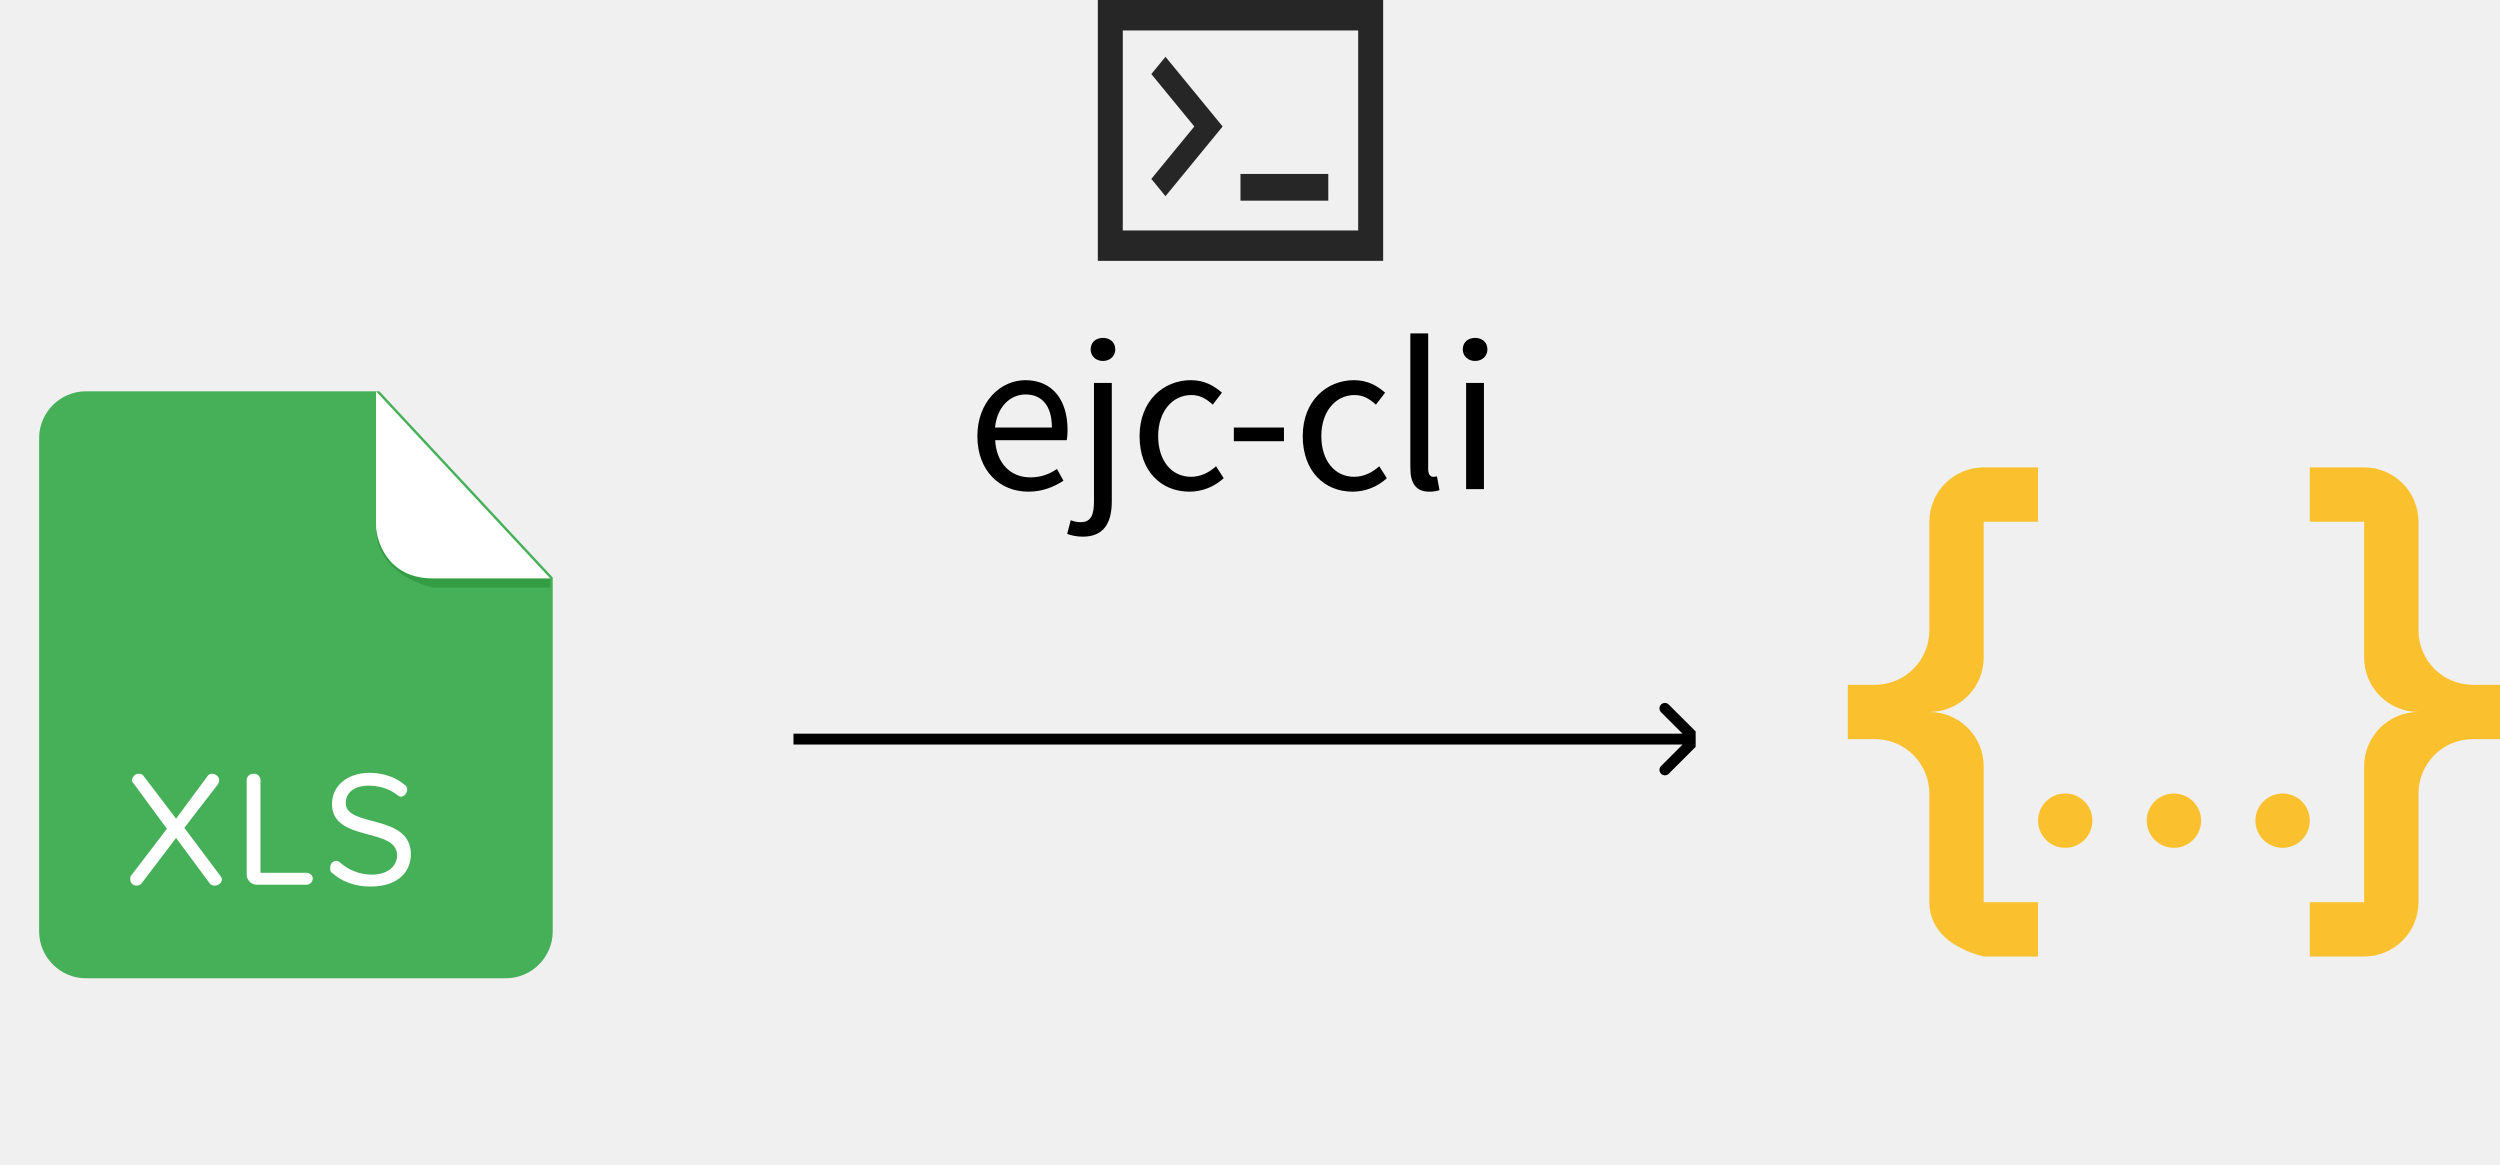
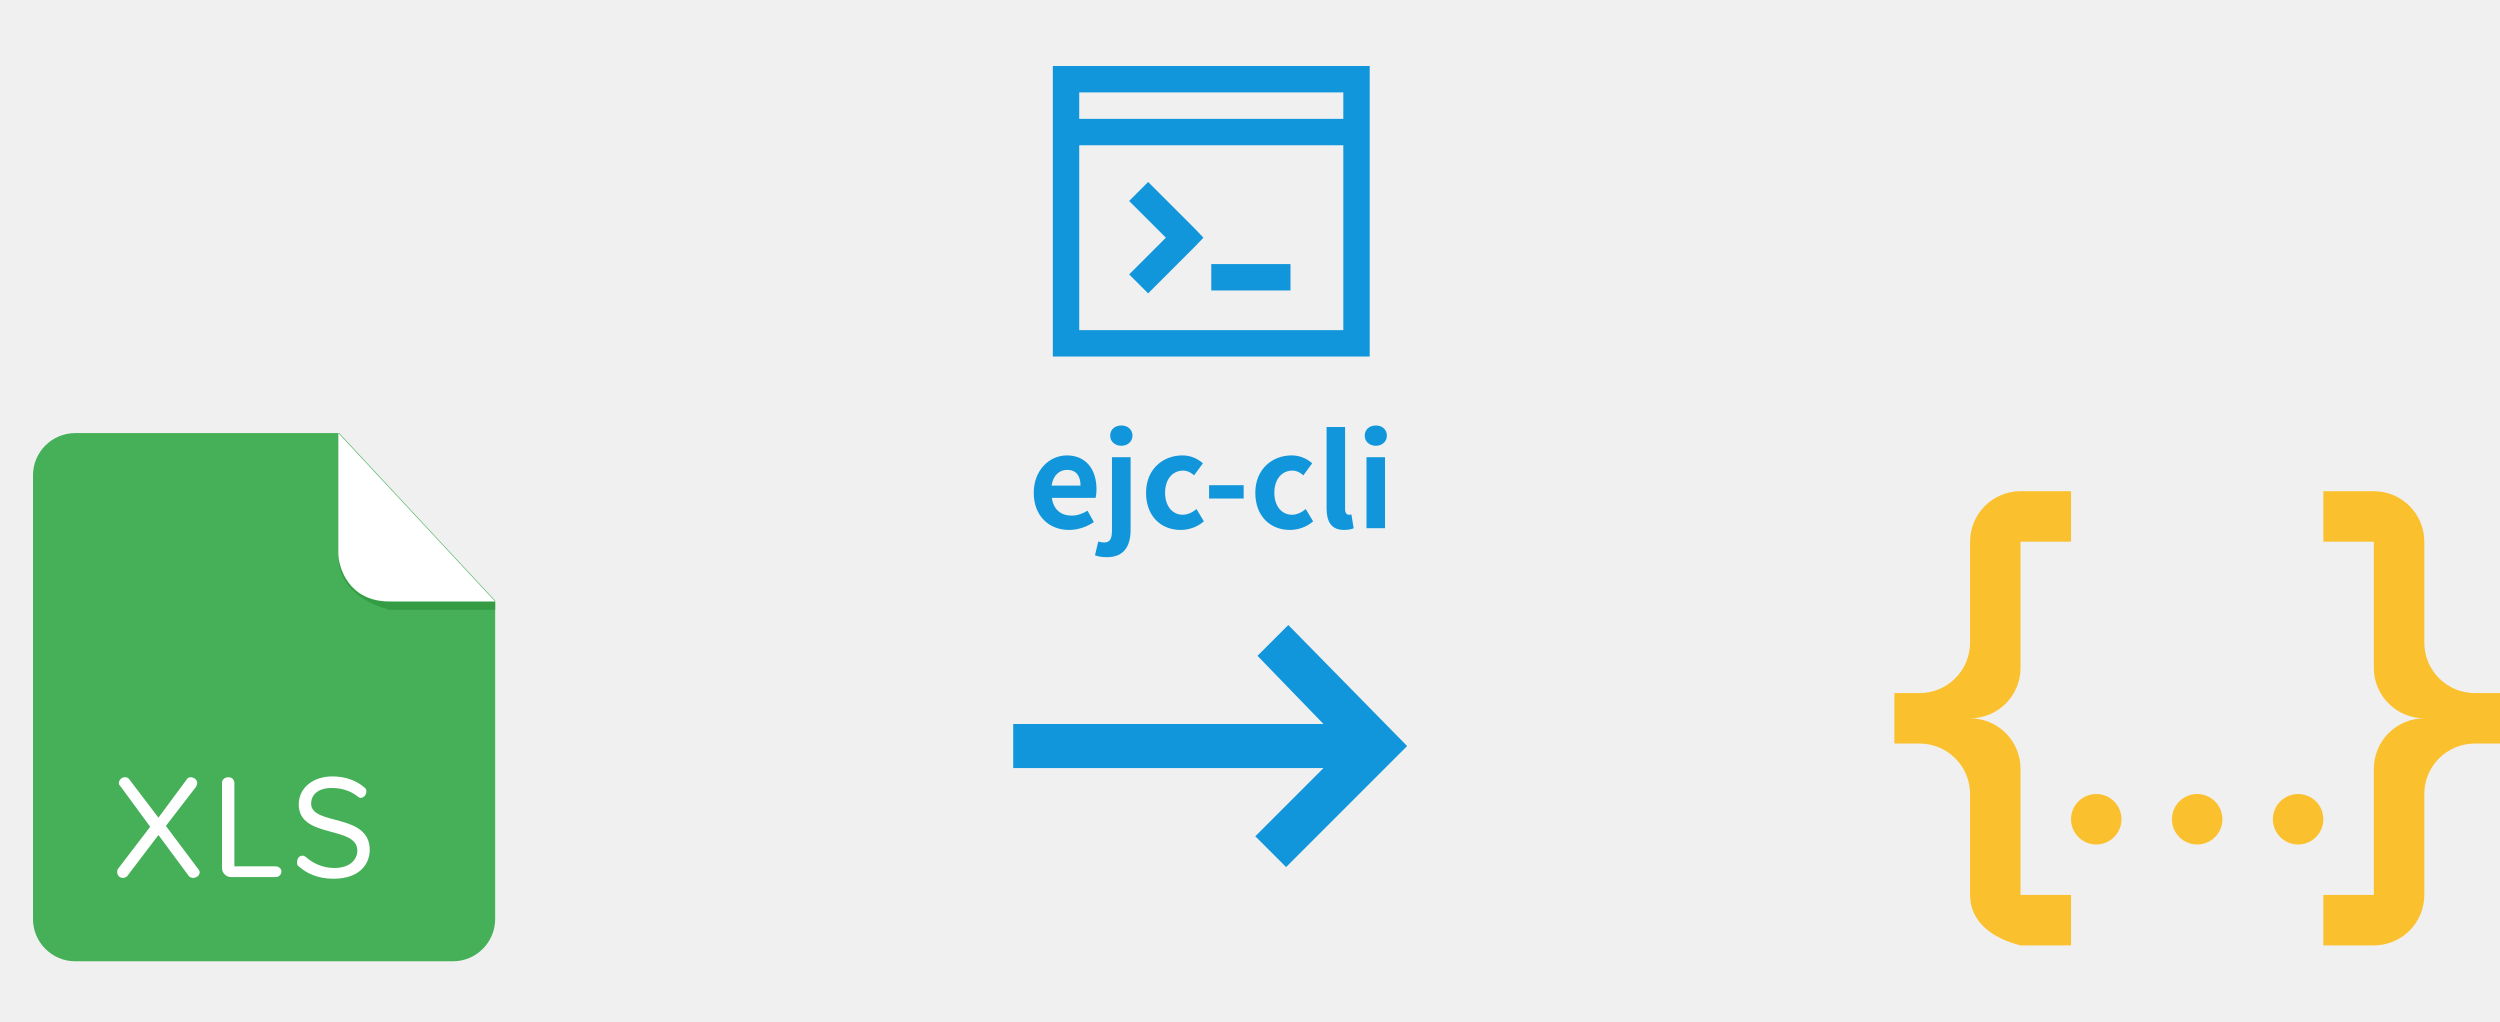
- <svg xmlns="http://www.w3.org/2000/svg" width="230" height="107.091" viewBox="0 0 230 107.091" fill="none">
-   <path id="path" d="M103.297 21.2L124.953 21.2L124.953 2.8L103.297 2.8L103.297 21.2ZM101 0L127.25 0L127.25 24L101 24L101 0ZM107.225 18.048L105.922 16.46L109.877 11.636L105.922 6.814L107.225 5.226L112.484 11.636L107.225 18.048ZM122.203 18.462L114.125 18.462L114.125 16L122.202 16L122.203 18.462Z" fill-rule="evenodd" fill="#262626" />
-   <path id="ejc-cli" d="M132.433 45.088C132.2 45.18 131.91 45.233 131.48 45.233C130.258 45.233 129.752 44.442 129.752 43.058L129.752 30.674L131.392 30.674L131.392 43.163C131.392 43.668 131.607 43.866 131.857 43.866C131.95 43.866 132.02 43.866 132.2 43.831L132.433 45.088ZM102.606 32.146C102.606 32.761 102.105 33.209 101.472 33.209C100.826 33.209 100.339 32.761 100.339 32.146C100.339 31.482 100.826 31.087 101.472 31.087C102.105 31.087 102.606 31.482 102.606 32.146ZM136.842 32.146C136.842 32.761 136.359 33.209 135.709 33.209C135.063 33.209 134.575 32.761 134.575 32.146C134.575 31.482 135.063 31.087 135.709 31.087C136.359 31.087 136.842 31.482 136.842 32.146ZM97.837 44.227C96.976 44.785 95.93 45.233 94.599 45.233C92.006 45.233 89.918 43.343 89.918 40.122C89.918 36.954 92.059 34.976 94.326 34.976C96.814 34.976 98.215 36.773 98.215 39.564C98.215 39.924 98.18 40.267 98.145 40.5L91.558 40.5C91.663 42.587 92.942 43.919 94.796 43.919C95.75 43.919 96.523 43.633 97.244 43.145L97.837 44.227ZM112.579 43.994C111.718 44.785 110.602 45.233 109.428 45.233C106.84 45.233 104.84 43.361 104.84 40.122C104.84 36.866 107.055 34.976 109.556 34.976C110.835 34.976 111.718 35.512 112.417 36.127L111.573 37.226C110.997 36.703 110.404 36.343 109.608 36.343C107.846 36.343 106.55 37.872 106.55 40.122C106.55 42.372 107.776 43.866 109.573 43.866C110.474 43.866 111.265 43.453 111.876 42.895L112.579 43.994ZM127.591 43.994C126.73 44.785 125.613 45.233 124.44 45.233C121.852 45.233 119.852 43.361 119.852 40.122C119.852 36.866 122.067 34.976 124.568 34.976C125.846 34.976 126.73 35.512 127.428 36.127L126.585 37.226C126.009 36.703 125.416 36.343 124.62 36.343C122.858 36.343 121.562 37.872 121.562 40.122C121.562 42.372 122.788 43.866 124.585 43.866C125.486 43.866 126.277 43.453 126.888 42.895L127.591 43.994ZM102.285 46.116C102.285 48.116 101.547 49.373 99.618 49.373C99.025 49.373 98.524 49.249 98.181 49.122L98.506 47.861C98.757 47.953 99.082 48.041 99.42 48.041C100.413 48.041 100.646 47.303 100.646 46.116L100.646 35.227L102.285 35.227L102.285 46.116ZM136.522 45L134.882 45L134.882 35.227L136.522 35.227L136.522 45ZM94.348 36.29C92.96 36.29 91.738 37.402 91.54 39.331L96.774 39.331C96.774 37.349 95.877 36.29 94.348 36.29ZM118.124 40.588L113.514 40.588L113.514 39.331L118.124 39.331L118.124 40.588Z" fill="#000000FF" />
-   <g clip-path="url(#clip2_11)">
-     <path id="path" d="M7.903 36C5.541 36 3.6 37.941 3.6 40.303L3.6 85.697C3.6 88.059 5.541 90 7.903 90L46.547 90C48.909 90 50.85 88.059 50.85 85.697L50.85 53.128L34.903 36L7.903 36Z" fill-rule="evenodd" fill="#45B058" />
-     <path id="path" d="M19.744 81.478C19.575 81.478 19.406 81.394 19.322 81.309L16.2 77.091L12.994 81.309C12.909 81.394 12.741 81.478 12.572 81.478C12.234 81.478 11.981 81.225 11.981 80.888C11.981 80.803 11.981 80.634 12.066 80.55L15.356 76.247L12.319 72.112C12.234 72.028 12.15 71.944 12.15 71.775C12.15 71.522 12.403 71.184 12.741 71.184C12.994 71.184 13.162 71.269 13.247 71.438L16.2 75.319L19.069 71.438C19.153 71.269 19.322 71.184 19.491 71.184C19.828 71.184 20.166 71.438 20.166 71.775C20.166 71.944 20.081 72.028 20.081 72.112L16.959 76.162L20.25 80.55C20.334 80.634 20.419 80.803 20.419 80.888C20.419 81.225 20.081 81.478 19.744 81.478ZM28.181 81.394L23.625 81.394C23.119 81.394 22.697 80.972 22.697 80.466L22.697 71.775C22.697 71.438 22.95 71.184 23.372 71.184C23.709 71.184 23.962 71.438 23.962 71.775L23.962 80.297L28.181 80.297C28.519 80.297 28.772 80.55 28.772 80.803C28.772 81.141 28.519 81.394 28.181 81.394ZM34.087 81.562C32.569 81.562 31.387 81.056 30.544 80.297C30.375 80.213 30.375 80.044 30.375 79.875C30.375 79.537 30.544 79.2 30.966 79.2C31.05 79.2 31.219 79.284 31.303 79.369C31.978 79.959 32.991 80.466 34.172 80.466C35.944 80.466 36.534 79.453 36.534 78.694C36.534 76.078 30.544 77.513 30.544 73.969C30.544 72.281 31.978 71.1 34.003 71.1C35.269 71.1 36.45 71.522 37.209 72.197C37.378 72.281 37.462 72.45 37.462 72.619C37.462 72.956 37.209 73.294 36.872 73.294C36.788 73.294 36.619 73.209 36.534 73.125C35.775 72.534 34.847 72.281 33.919 72.281C32.653 72.281 31.809 72.872 31.809 73.884C31.809 76.162 37.8 74.812 37.8 78.609C37.8 80.044 36.788 81.562 34.087 81.562Z" fill-rule="nonzero" fill="#FFFFFF" />
-     <path id="path" d="M50.625 53.212L50.625 54.056L39.825 54.056C39.825 54.056 34.425 52.959 34.594 48.319C34.594 48.319 34.763 53.212 39.656 53.212L50.625 53.212Z" fill-rule="nonzero" fill="#349C42" />
-     <path id="path" d="M34.594 36L34.594 48.319C34.594 49.669 35.606 53.212 39.825 53.212L50.625 53.212L34.594 36Z" fill-rule="nonzero" fill="#FFFFFF" />
+ <svg xmlns="http://www.w3.org/2000/svg" width="710" height="290" viewBox="0 0 710 290" fill="none">
+   <path id="ejc-cli" d="M321.626 123.721C321.626 125.373 320.264 126.604 318.462 126.604C316.625 126.604 315.289 125.373 315.289 123.721C315.289 121.989 316.625 120.838 318.462 120.838C320.264 120.838 321.626 121.989 321.626 123.721ZM393.88 123.721C393.88 125.373 392.544 126.604 390.751 126.604C388.914 126.604 387.578 125.373 387.578 123.721C387.578 121.989 388.914 120.838 390.751 120.838C392.544 120.838 393.88 121.989 393.88 123.721ZM384.447 150.035C383.832 150.29 382.935 150.501 381.714 150.501C378.04 150.501 376.748 148.093 376.748 144.349L376.748 121.269L382.004 121.269L382.004 144.604C382.004 145.79 382.575 146.186 383.076 146.186C383.296 146.186 383.436 146.186 383.797 146.115L384.447 150.035ZM310.65 148.269C308.664 149.64 306.115 150.501 303.593 150.501C297.977 150.501 293.582 146.581 293.582 139.954C293.582 133.406 298.152 129.337 302.978 129.337C308.523 129.337 311.406 133.406 311.406 138.987C311.406 139.954 311.292 140.93 311.151 141.396L298.732 141.396C299.163 144.709 301.325 146.432 304.313 146.432C305.966 146.432 307.407 145.931 308.849 145.034L310.65 148.269ZM341.896 148.058C339.989 149.745 337.537 150.501 335.304 150.501C329.732 150.501 325.478 146.616 325.478 139.954C325.478 133.222 330.303 129.337 335.779 129.337C338.257 129.337 340.165 130.304 341.641 131.569L339.127 134.988C338.117 134.127 337.176 133.652 336.025 133.652C332.966 133.652 330.883 136.14 330.883 139.954C330.883 143.733 332.966 146.186 335.884 146.186C337.326 146.186 338.688 145.5 339.804 144.568L341.896 148.058ZM372.928 148.058C371.021 149.745 368.569 150.501 366.336 150.501C360.764 150.501 356.51 146.616 356.51 139.954C356.51 133.222 361.335 129.337 366.811 129.337C369.289 129.337 371.197 130.304 372.673 131.569L370.159 134.988C369.149 134.127 368.208 133.652 367.057 133.652C363.998 133.652 361.915 136.14 361.915 139.954C361.915 143.733 363.998 146.186 366.916 146.186C368.358 146.186 369.72 145.5 370.836 144.568L372.928 148.058ZM321.09 150.501C321.09 154.825 319.429 158.244 314.357 158.244C312.811 158.244 311.765 157.989 310.974 157.708L311.905 153.779C312.45 153.964 312.986 154.069 313.566 154.069C315.289 154.069 315.799 152.918 315.799 150.65L315.799 129.838L321.09 129.838L321.09 150.501ZM393.344 150L388.088 150L388.088 129.838L393.344 129.838L393.344 150ZM303.048 133.441C300.93 133.441 299.058 134.953 298.662 137.906L306.871 137.906C306.871 135.164 305.641 133.441 303.048 133.441ZM353.201 141.58L343.375 141.58L343.375 137.792L353.201 137.792L353.201 141.58Z" fill="#1296DBFF" />
+   <g clip-path="url(#clip2_2)">
+     <path id="path" d="M21.328 123C14.766 123 9.375 128.391 9.375 134.953L9.375 261.047C9.375 267.609 14.766 273 21.328 273L128.672 273C135.234 273 140.625 267.609 140.625 261.047L140.625 170.578L96.328 123L21.328 123Z" fill-rule="evenodd" fill="#45B058" />
+     <path id="path" d="M54.844 249.328C54.375 249.328 53.906 249.094 53.672 248.859L45 237.141L36.094 248.859C35.859 249.094 35.391 249.328 34.922 249.328C33.984 249.328 33.281 248.625 33.281 247.687C33.281 247.453 33.281 246.984 33.516 246.75L42.656 234.797L34.219 223.312C33.984 223.078 33.75 222.844 33.75 222.375C33.75 221.672 34.453 220.734 35.391 220.734C36.094 220.734 36.562 220.969 36.797 221.437L45 232.219L52.969 221.437C53.203 220.969 53.672 220.734 54.141 220.734C55.078 220.734 56.016 221.437 56.016 222.375C56.016 222.844 55.781 223.078 55.781 223.312L47.109 234.562L56.25 246.75C56.484 246.984 56.719 247.453 56.719 247.687C56.719 248.625 55.781 249.328 54.844 249.328ZM78.281 249.094L65.625 249.094C64.219 249.094 63.047 247.922 63.047 246.516L63.047 222.375C63.047 221.437 63.75 220.734 64.922 220.734C65.859 220.734 66.562 221.437 66.562 222.375L66.562 246.047L78.281 246.047C79.219 246.047 79.922 246.75 79.922 247.453C79.922 248.391 79.219 249.094 78.281 249.094ZM94.688 249.562C90.469 249.562 87.188 248.156 84.844 246.047C84.375 245.812 84.375 245.344 84.375 244.875C84.375 243.937 84.844 243 86.016 243C86.25 243 86.719 243.234 86.953 243.469C88.828 245.109 91.641 246.516 94.922 246.516C99.844 246.516 101.484 243.703 101.484 241.594C101.484 234.328 84.844 238.312 84.844 228.469C84.844 223.781 88.828 220.5 94.453 220.5C97.969 220.5 101.25 221.672 103.359 223.547C103.828 223.781 104.062 224.25 104.062 224.719C104.062 225.656 103.359 226.594 102.422 226.594C102.188 226.594 101.719 226.359 101.484 226.125C99.375 224.484 96.797 223.781 94.219 223.781C90.703 223.781 88.359 225.422 88.359 228.234C88.359 234.562 105 230.812 105 241.359C105 245.344 102.188 249.562 94.688 249.562Z" fill-rule="evenodd" fill="#FFFFFF" />
+     <path id="path" d="M140.625 170.812L140.625 173.156L110.625 173.156C110.625 173.156 95.625 170.109 96.094 157.219C96.094 157.219 96.562 170.812 110.156 170.812L140.625 170.812Z" fill-rule="evenodd" fill="#349C42" />
+     <path id="path" d="M96.094 123L96.094 157.219C96.094 160.969 98.906 170.812 110.625 170.812L140.625 170.812L96.094 123Z" fill-rule="evenodd" fill="#FFFFFF" />
  </g>
-   <path id="path" d="M182.5 43L187.5 43L187.5 48L182.5 48L182.5 60.5C182.5 60.828 182.468 61.154 182.404 61.475C182.34 61.797 182.245 62.11 182.119 62.413C181.994 62.717 181.84 63.005 181.657 63.278C181.475 63.551 181.268 63.803 181.036 64.035C180.803 64.268 180.551 64.475 180.278 64.657C180.005 64.84 179.717 64.994 179.413 65.119C179.11 65.245 178.797 65.34 178.475 65.404C178.153 65.468 177.828 65.5 177.5 65.5C177.828 65.5 178.153 65.532 178.475 65.596C178.797 65.66 179.11 65.755 179.413 65.881C179.717 66.006 180.005 66.16 180.278 66.343C180.551 66.525 180.803 66.732 181.036 66.965C181.268 67.197 181.475 67.449 181.657 67.722C181.84 67.995 181.994 68.283 182.119 68.587C182.245 68.89 182.34 69.203 182.404 69.525C182.468 69.847 182.5 70.172 182.5 70.5L182.5 83L187.5 83L187.5 88L182.5 88C179.825 87.325 177.5 85.75 177.5 83L177.5 73C177.5 72.672 177.468 72.347 177.404 72.025C177.34 71.703 177.245 71.39 177.119 71.087C176.994 70.783 176.84 70.495 176.657 70.222C176.475 69.949 176.268 69.697 176.036 69.465C175.803 69.232 175.551 69.025 175.278 68.843C175.005 68.66 174.717 68.506 174.413 68.381C174.11 68.255 173.797 68.16 173.475 68.096C173.153 68.032 172.828 68 172.5 68L170 68L170 63L172.5 63C172.828 63 173.153 62.968 173.475 62.904C173.797 62.84 174.11 62.745 174.413 62.619C174.717 62.494 175.005 62.34 175.278 62.157C175.551 61.975 175.803 61.768 176.036 61.535C176.268 61.303 176.475 61.051 176.657 60.778C176.84 60.505 176.994 60.217 177.119 59.913C177.245 59.61 177.34 59.297 177.404 58.975C177.468 58.654 177.5 58.328 177.5 58L177.5 48C177.5 47.672 177.532 47.346 177.596 47.025C177.66 46.703 177.755 46.39 177.881 46.087C178.006 45.783 178.16 45.495 178.343 45.222C178.525 44.949 178.732 44.697 178.964 44.465C179.197 44.232 179.449 44.025 179.722 43.843C179.995 43.66 180.283 43.506 180.587 43.381C180.89 43.255 181.203 43.16 181.525 43.096C181.847 43.032 182.172 43 182.5 43ZM217.5 43C217.828 43 218.153 43.032 218.475 43.096C218.797 43.16 219.11 43.255 219.413 43.381C219.717 43.506 220.005 43.66 220.278 43.843C220.551 44.025 220.803 44.232 221.036 44.465C221.268 44.697 221.475 44.949 221.657 45.222C221.84 45.495 221.994 45.783 222.119 46.087C222.245 46.39 222.34 46.703 222.404 47.025C222.468 47.346 222.5 47.672 222.5 48L222.5 58C222.5 58.328 222.532 58.654 222.596 58.975C222.66 59.297 222.755 59.61 222.881 59.913C223.006 60.217 223.16 60.505 223.343 60.778C223.525 61.051 223.732 61.303 223.964 61.535C224.197 61.768 224.449 61.975 224.722 62.157C224.995 62.34 225.283 62.494 225.587 62.619C225.89 62.745 226.203 62.84 226.525 62.904C226.847 62.968 227.172 63 227.5 63L230 63L230 68L227.5 68C227.172 68 226.847 68.032 226.525 68.096C226.203 68.16 225.89 68.255 225.587 68.381C225.283 68.506 224.995 68.66 224.722 68.843C224.449 69.025 224.197 69.232 223.964 69.465C223.732 69.697 223.525 69.949 223.343 70.222C223.16 70.495 223.006 70.783 222.881 71.087C222.755 71.39 222.66 71.703 222.596 72.025C222.532 72.347 222.5 72.672 222.5 73L222.5 83C222.5 83.328 222.468 83.653 222.404 83.975C222.34 84.297 222.245 84.61 222.119 84.913C221.994 85.217 221.84 85.505 221.657 85.778C221.475 86.051 221.268 86.303 221.036 86.535C220.803 86.768 220.551 86.975 220.278 87.157C220.005 87.34 219.717 87.494 219.413 87.619C219.11 87.745 218.797 87.84 218.475 87.904C218.153 87.968 217.828 88 217.5 88L212.5 88L212.5 83L217.5 83L217.5 70.5C217.5 70.172 217.532 69.847 217.596 69.525C217.66 69.203 217.755 68.89 217.881 68.587C218.006 68.283 218.16 67.995 218.343 67.722C218.525 67.449 218.732 67.197 218.964 66.965C219.197 66.732 219.449 66.525 219.722 66.343C219.995 66.16 220.283 66.006 220.587 65.881C220.89 65.755 221.203 65.66 221.525 65.596C221.847 65.532 222.172 65.5 222.5 65.5C222.172 65.5 221.847 65.468 221.525 65.404C221.203 65.34 220.89 65.245 220.587 65.119C220.283 64.994 219.995 64.84 219.722 64.657C219.449 64.475 219.197 64.268 218.964 64.035C218.732 63.803 218.525 63.551 218.343 63.278C218.16 63.005 218.006 62.717 217.881 62.413C217.755 62.11 217.66 61.797 217.596 61.475C217.532 61.154 217.5 60.828 217.5 60.5L217.5 48L212.5 48L212.5 43L217.5 43ZM200 73C200.332 73 200.65 73.063 200.957 73.19C201.263 73.317 201.533 73.498 201.768 73.732C202.002 73.967 202.183 74.237 202.31 74.543C202.437 74.85 202.5 75.168 202.5 75.5C202.5 75.832 202.437 76.15 202.31 76.457C202.183 76.763 202.002 77.033 201.768 77.268C201.533 77.502 201.263 77.683 200.957 77.81C200.65 77.937 200.332 78 200 78C199.668 78 199.35 77.937 199.043 77.81C198.737 77.683 198.467 77.502 198.232 77.268C197.998 77.033 197.817 76.763 197.69 76.457C197.563 76.15 197.5 75.832 197.5 75.5C197.5 75.168 197.563 74.85 197.69 74.543C197.817 74.237 197.998 73.967 198.232 73.732C198.467 73.498 198.737 73.317 199.043 73.19C199.35 73.063 199.668 73 200 73ZM190 73C190.332 73 190.65 73.063 190.957 73.19C191.263 73.317 191.533 73.498 191.768 73.732C192.002 73.967 192.183 74.237 192.31 74.543C192.437 74.85 192.5 75.168 192.5 75.5C192.5 75.832 192.437 76.15 192.31 76.457C192.183 76.763 192.002 77.033 191.768 77.268C191.533 77.502 191.263 77.683 190.957 77.81C190.65 77.937 190.332 78 190 78C189.668 78 189.35 77.937 189.043 77.81C188.737 77.683 188.467 77.502 188.232 77.268C187.998 77.033 187.817 76.763 187.69 76.457C187.563 76.15 187.5 75.832 187.5 75.5C187.5 75.168 187.563 74.85 187.69 74.543C187.817 74.237 187.998 73.967 188.232 73.732C188.467 73.498 188.737 73.317 189.043 73.19C189.35 73.063 189.668 73 190 73ZM210 73C210.332 73 210.65 73.063 210.957 73.19C211.263 73.317 211.533 73.498 211.768 73.732C212.002 73.967 212.183 74.237 212.31 74.543C212.437 74.85 212.5 75.168 212.5 75.5C212.5 75.832 212.437 76.15 212.31 76.457C212.183 76.763 212.002 77.033 211.768 77.268C211.533 77.502 211.263 77.683 210.957 77.81C210.65 77.937 210.332 78 210 78C209.668 78 209.35 77.937 209.043 77.81C208.737 77.683 208.467 77.502 208.232 77.268C207.998 77.033 207.817 76.763 207.69 76.457C207.563 76.15 207.5 75.832 207.5 75.5C207.5 75.168 207.563 74.85 207.69 74.543C207.817 74.237 207.998 73.967 208.232 73.732C208.467 73.498 208.737 73.317 209.043 73.19C209.35 73.063 209.668 73 210 73Z" fill-rule="nonzero" fill="#FBC02D" />
-   <g clip-path="url(#clip2_19)">
-     <path id="箭头 1" d="M152.818 65.525L154.793 67.5L73 67.5L73 68.5L154.793 68.5L152.818 70.475C152.62 70.673 152.62 70.984 152.818 71.182C153.016 71.38 153.327 71.38 153.525 71.182L156.354 68.353C156.552 68.156 156.552 67.844 156.354 67.647L153.525 64.818C153.327 64.62 153.016 64.62 152.818 64.818C152.62 65.016 152.62 65.327 152.818 65.525Z" fill-rule="evenodd" fill="#000000" />
+   <g clip-path="url(#clip2_13)">
+     <path id="path" d="M299 18.75L299 101.25L389 101.25L389 18.75L299 18.75ZM306.5 26.25L381.5 26.25L381.5 33.75L306.5 33.75L306.5 26.25ZM306.5 41.25L381.5 41.25L381.5 93.75L306.5 93.75L306.5 41.25ZM326.071 51.679L320.675 57.075L331.108 67.5L320.682 77.929L326.071 83.321L339.196 70.196L341.772 67.5L339.196 64.804L326.071 51.679ZM344 75L344 82.5L366.5 82.5L366.5 75L344 75Z" fill-rule="nonzero" fill="#1296DB" />
+   </g>
+   <g clip-path="url(#clip3_1)">
+     <path id="path" d="M375.875 205.625L287.75 205.625L287.75 218.125L375.875 218.125L356.5 237.5L365.25 246.25L399.625 211.875L365.875 177.5L357.125 186.25L375.875 205.625Z" fill-rule="evenodd" fill="#1296DB" />
+   </g>
+   <g clip-path="url(#clip2_7)">
+     <path id="path" d="M573.833 139.5L588.167 139.5L588.167 153.833L573.833 153.833L573.833 189.667C573.833 190.608 573.742 191.54 573.558 192.463C573.374 193.386 573.102 194.282 572.742 195.152C572.382 196.021 571.941 196.847 571.418 197.63C570.895 198.412 570.301 199.136 569.635 199.802C568.97 200.467 568.246 201.062 567.463 201.584C566.681 202.107 565.855 202.549 564.985 202.909C564.116 203.269 563.219 203.541 562.296 203.725C561.373 203.908 560.441 204 559.5 204C560.441 204 561.373 204.092 562.296 204.275C563.219 204.459 564.116 204.731 564.985 205.091C565.855 205.451 566.681 205.893 567.463 206.416C568.246 206.938 568.97 207.533 569.635 208.198C570.301 208.864 570.895 209.588 571.418 210.37C571.941 211.153 572.382 211.979 572.742 212.848C573.102 213.718 573.374 214.614 573.558 215.537C573.742 216.46 573.833 217.392 573.833 218.333L573.833 254.167L588.167 254.167L588.167 268.5L573.833 268.5C566.165 266.565 559.5 262.05 559.5 254.167L559.5 225.5C559.5 224.559 559.408 223.627 559.225 222.704C559.041 221.781 558.769 220.884 558.409 220.015C558.049 219.145 557.607 218.319 557.084 217.537C556.562 216.754 555.967 216.03 555.302 215.365C554.636 214.699 553.912 214.105 553.13 213.582C552.347 213.059 551.521 212.618 550.652 212.258C549.782 211.898 548.886 211.626 547.963 211.442C547.04 211.258 546.108 211.167 545.167 211.167L538 211.167L538 196.833L545.167 196.833C546.108 196.833 547.04 196.742 547.963 196.558C548.886 196.374 549.782 196.102 550.652 195.742C551.521 195.382 552.347 194.941 553.13 194.418C553.912 193.895 554.636 193.301 555.302 192.635C555.967 191.97 556.562 191.246 557.084 190.463C557.607 189.681 558.049 188.855 558.409 187.985C558.769 187.116 559.041 186.219 559.225 185.296C559.408 184.373 559.5 183.441 559.5 182.5L559.5 153.833C559.5 152.892 559.592 151.96 559.775 151.037C559.959 150.114 560.231 149.218 560.591 148.348C560.951 147.479 561.393 146.653 561.916 145.87C562.438 145.088 563.033 144.364 563.698 143.698C564.364 143.033 565.088 142.438 565.87 141.916C566.653 141.393 567.479 140.951 568.348 140.591C569.218 140.231 570.114 139.959 571.037 139.775C571.96 139.592 572.892 139.5 573.833 139.5ZM674.167 139.5C675.108 139.5 676.04 139.592 676.963 139.775C677.886 139.959 678.782 140.231 679.652 140.591C680.521 140.951 681.347 141.393 682.13 141.916C682.912 142.438 683.636 143.033 684.302 143.698C684.967 144.364 685.562 145.088 686.084 145.87C686.607 146.653 687.049 147.479 687.409 148.348C687.769 149.218 688.041 150.114 688.225 151.037C688.408 151.96 688.5 152.892 688.5 153.833L688.5 182.5C688.5 183.441 688.592 184.373 688.775 185.296C688.959 186.219 689.231 187.116 689.591 187.985C689.951 188.855 690.393 189.681 690.916 190.463C691.438 191.246 692.033 191.97 692.698 192.635C693.364 193.301 694.088 193.895 694.87 194.418C695.653 194.941 696.479 195.382 697.348 195.742C698.218 196.102 699.114 196.374 700.037 196.558C700.96 196.742 701.892 196.833 702.833 196.833L710 196.833L710 211.167L702.833 211.167C701.892 211.167 700.96 211.258 700.037 211.442C699.114 211.626 698.218 211.898 697.348 212.258C696.479 212.618 695.653 213.059 694.87 213.582C694.088 214.105 693.364 214.699 692.698 215.365C692.033 216.03 691.438 216.754 690.916 217.537C690.393 218.319 689.951 219.145 689.591 220.015C689.231 220.884 688.959 221.781 688.775 222.704C688.592 223.627 688.5 224.559 688.5 225.5L688.5 254.167C688.5 255.108 688.408 256.04 688.225 256.963C688.041 257.886 687.769 258.782 687.409 259.652C687.049 260.521 686.607 261.347 686.084 262.13C685.562 262.912 684.967 263.636 684.302 264.302C683.636 264.967 682.912 265.562 682.13 266.084C681.347 266.607 680.521 267.049 679.652 267.409C678.782 267.769 677.886 268.041 676.963 268.225C676.04 268.408 675.108 268.5 674.167 268.5L659.833 268.5L659.833 254.167L674.167 254.167L674.167 218.333C674.167 217.392 674.258 216.46 674.442 215.537C674.626 214.614 674.898 213.718 675.258 212.848C675.618 211.979 676.059 211.153 676.582 210.37C677.105 209.588 677.699 208.864 678.365 208.198C679.03 207.533 679.754 206.938 680.537 206.416C681.319 205.893 682.145 205.451 683.015 205.091C683.884 204.731 684.781 204.459 685.704 204.275C686.627 204.092 687.559 204 688.5 204C687.559 204 686.627 203.908 685.704 203.725C684.781 203.541 683.884 203.269 683.015 202.909C682.145 202.549 681.319 202.107 680.537 201.584C679.754 201.062 679.03 200.467 678.365 199.802C677.699 199.136 677.105 198.412 676.582 197.63C676.059 196.847 675.618 196.021 675.258 195.152C674.898 194.282 674.626 193.386 674.442 192.463C674.258 191.54 674.167 190.608 674.167 189.667L674.167 153.833L659.833 153.833L659.833 139.5L674.167 139.5ZM624 225.5C624.95 225.5 625.865 225.682 626.743 226.046C627.621 226.409 628.396 226.927 629.068 227.599C629.74 228.271 630.257 229.046 630.621 229.924C630.985 230.802 631.167 231.716 631.167 232.667C631.167 233.617 630.985 234.531 630.621 235.409C630.257 236.287 629.74 237.062 629.068 237.734C628.396 238.406 627.621 238.924 626.743 239.288C625.865 239.652 624.95 239.833 624 239.833C623.05 239.833 622.135 239.652 621.257 239.288C620.379 238.924 619.604 238.406 618.932 237.734C618.26 237.062 617.743 236.287 617.379 235.409C617.015 234.531 616.833 233.617 616.833 232.667C616.833 231.716 617.015 230.802 617.379 229.924C617.743 229.046 618.26 228.271 618.932 227.599C619.604 226.927 620.379 226.409 621.257 226.046C622.135 225.682 623.05 225.5 624 225.5ZM595.333 225.5C596.284 225.5 597.198 225.682 598.076 226.046C598.954 226.409 599.729 226.927 600.401 227.599C601.073 228.271 601.591 229.046 601.954 229.924C602.318 230.802 602.5 231.716 602.5 232.667C602.5 233.617 602.318 234.531 601.954 235.409C601.591 236.287 601.073 237.062 600.401 237.734C599.729 238.406 598.954 238.924 598.076 239.288C597.198 239.652 596.284 239.833 595.333 239.833C594.383 239.833 593.469 239.652 592.591 239.288C591.713 238.924 590.938 238.406 590.266 237.734C589.594 237.062 589.076 236.287 588.712 235.409C588.349 234.531 588.167 233.617 588.167 232.667C588.167 231.716 588.349 230.802 588.712 229.924C589.076 229.046 589.594 228.271 590.266 227.599C590.938 226.927 591.713 226.409 592.591 226.046C593.469 225.682 594.383 225.5 595.333 225.5ZM652.667 225.5C653.617 225.5 654.531 225.682 655.409 226.046C656.287 226.409 657.062 226.927 657.734 227.599C658.406 228.271 658.924 229.046 659.288 229.924C659.651 230.802 659.833 231.716 659.833 232.667C659.833 233.617 659.651 234.531 659.288 235.409C658.924 236.287 658.406 237.062 657.734 237.734C657.062 238.406 656.287 238.924 655.409 239.288C654.531 239.651 653.617 239.833 652.667 239.833C651.716 239.833 650.802 239.652 649.924 239.288C649.046 238.924 648.271 238.406 647.599 237.734C646.927 237.062 646.409 236.287 646.046 235.409C645.682 234.531 645.5 233.617 645.5 232.667C645.5 231.716 645.682 230.802 646.046 229.924C646.409 229.046 646.927 228.271 647.599 227.599C648.271 226.927 649.046 226.409 649.924 226.046C650.802 225.682 651.716 225.5 652.667 225.5Z" fill-rule="evenodd" fill="#FBC02D" />
  </g>
  <defs>
-     <clipPath id="clip2_11">
-       <rect id="excel" width="54" height="54" transform="translate(0 36)" fill="white" />
+     <clipPath id="clip2_2">
+       <rect id="excel" width="150" height="150" transform="translate(0 123)" fill="white" />
    </clipPath>
-     <clipPath id="clip2_19">
-       <rect id="arrow" width="83" height="83.091" transform="translate(73 24)" fill="white" />
+     <clipPath id="clip2_13">
+       <rect id="terminal-solid" width="120" height="120" transform="translate(284 0)" fill="white" />
+     </clipPath>
+     <clipPath id="clip3_1">
+       <rect id="箭头_向右" width="150" height="150" transform="translate(269 140)" fill="white" />
+     </clipPath>
+     <clipPath id="clip2_7">
+       <rect id="json" width="172" height="172" transform="translate(538 118)" fill="white" />
    </clipPath>
  </defs>
</svg>
